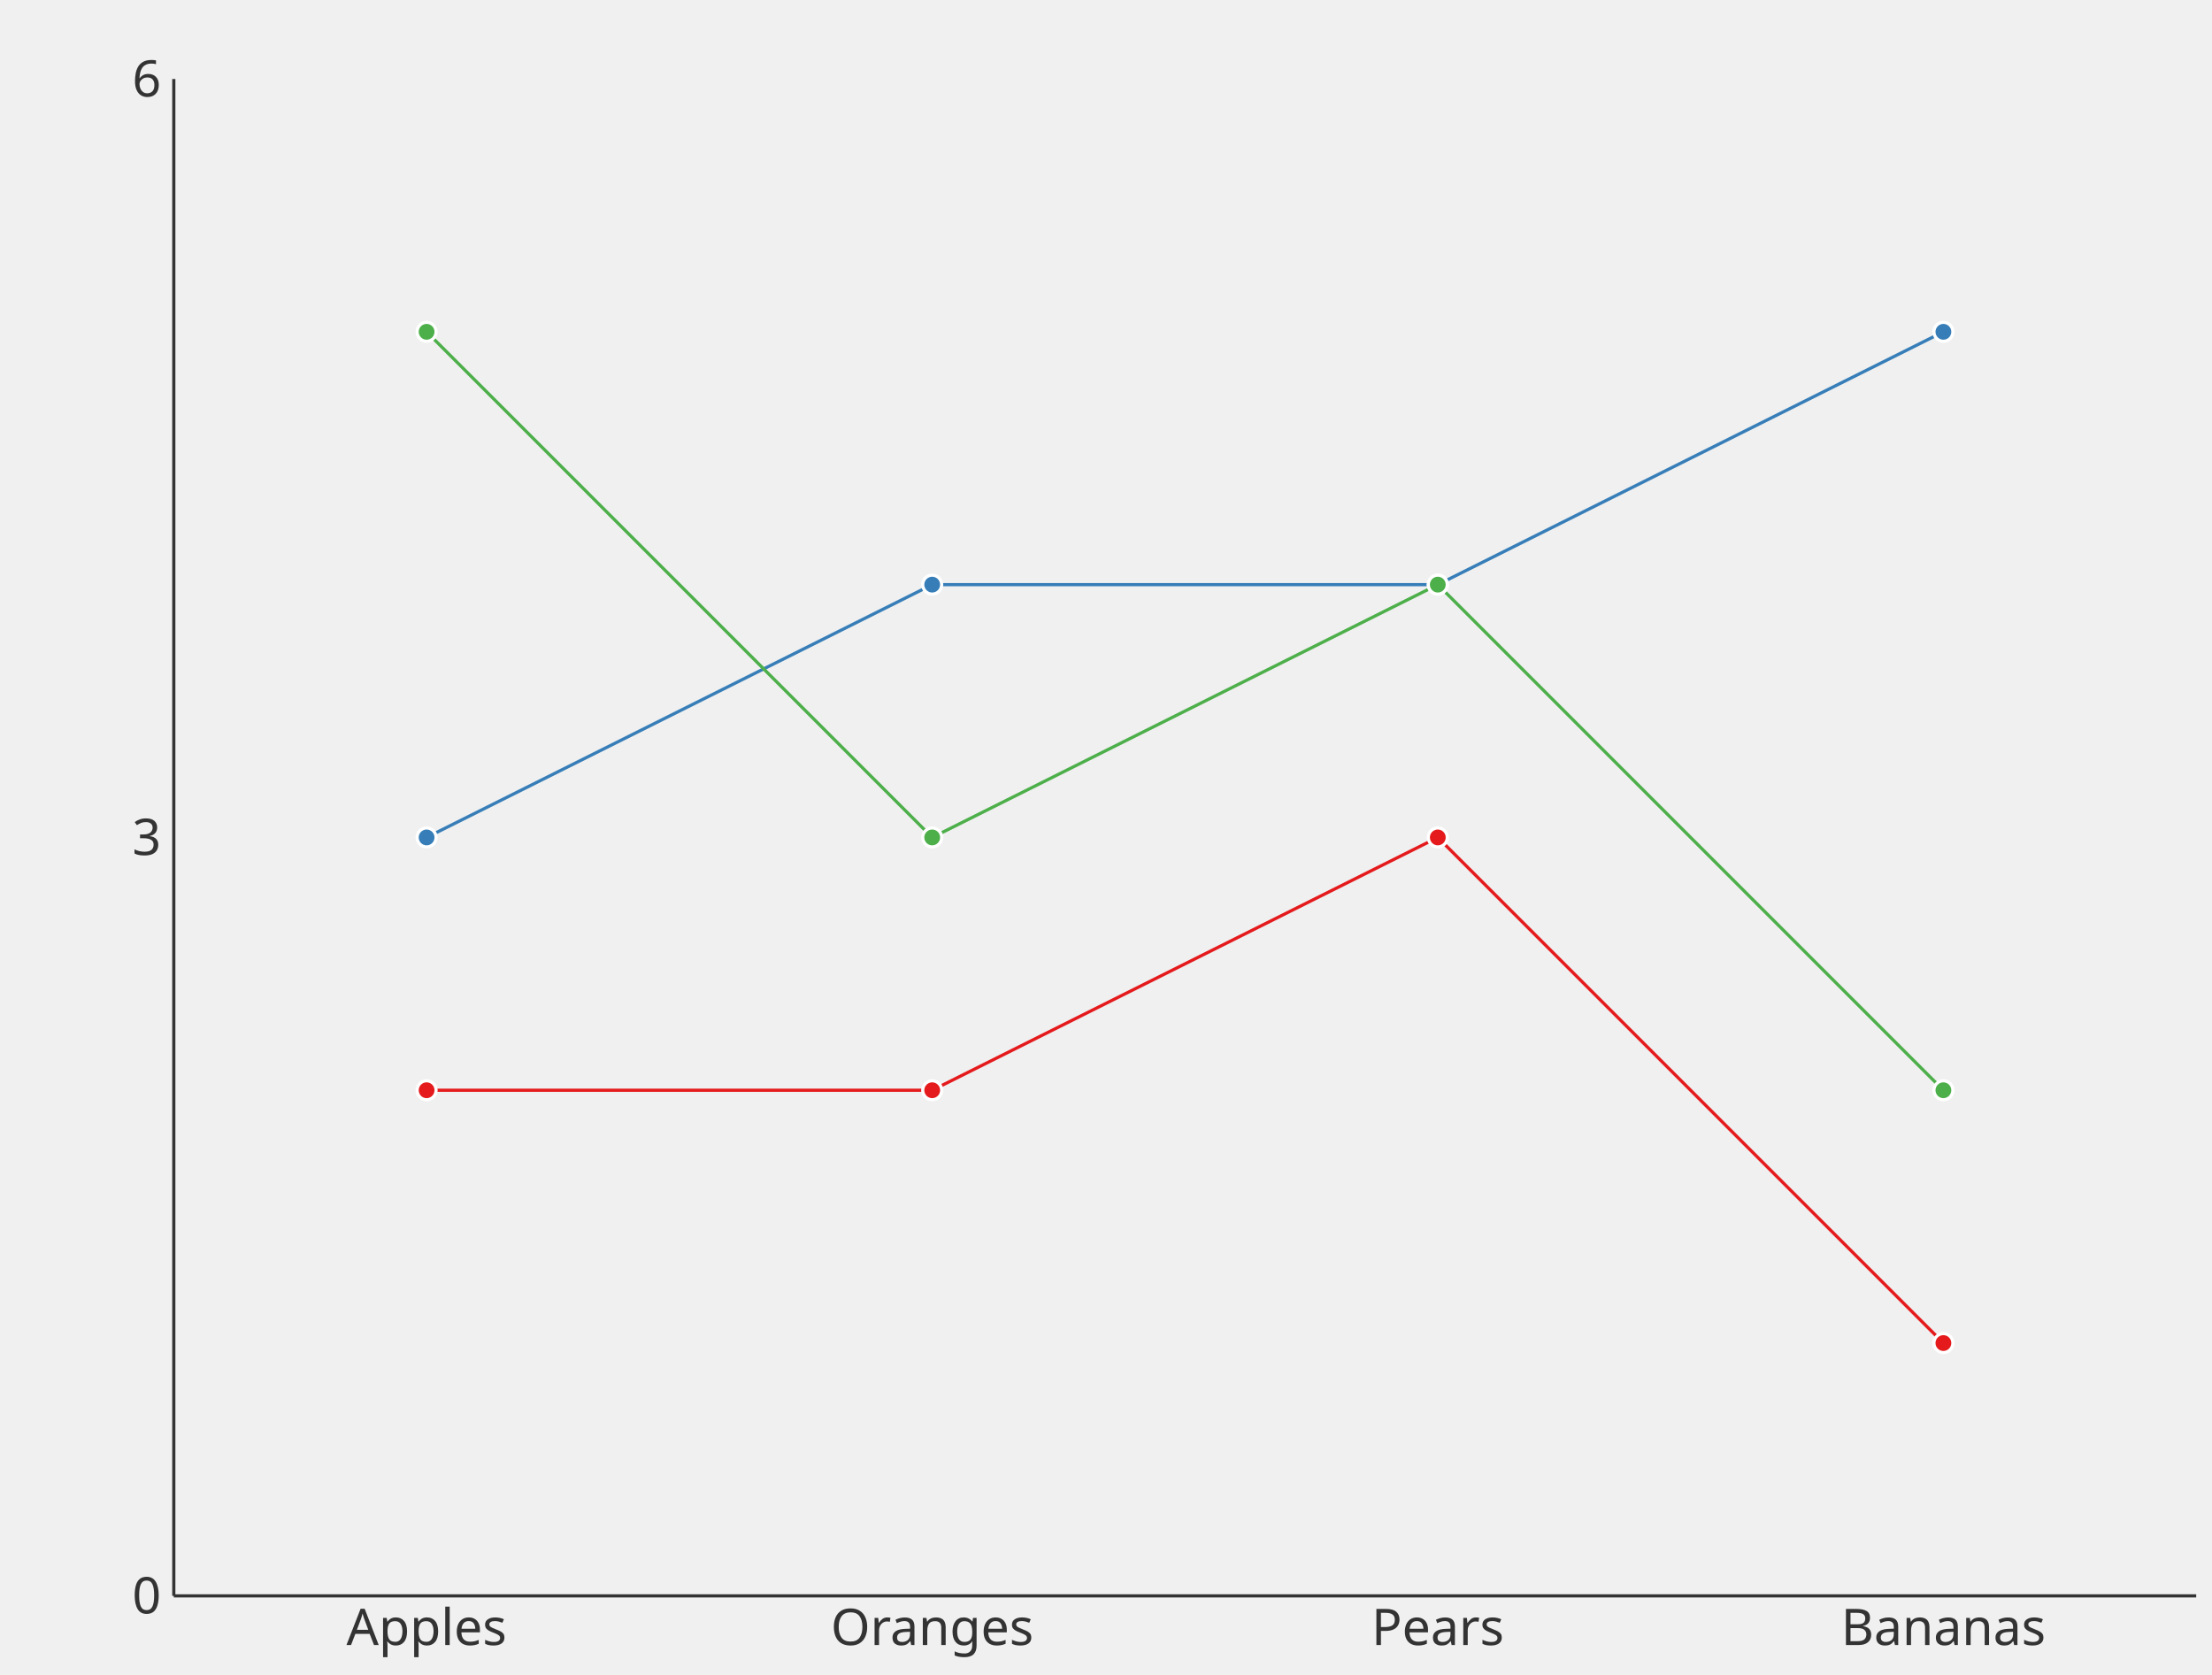
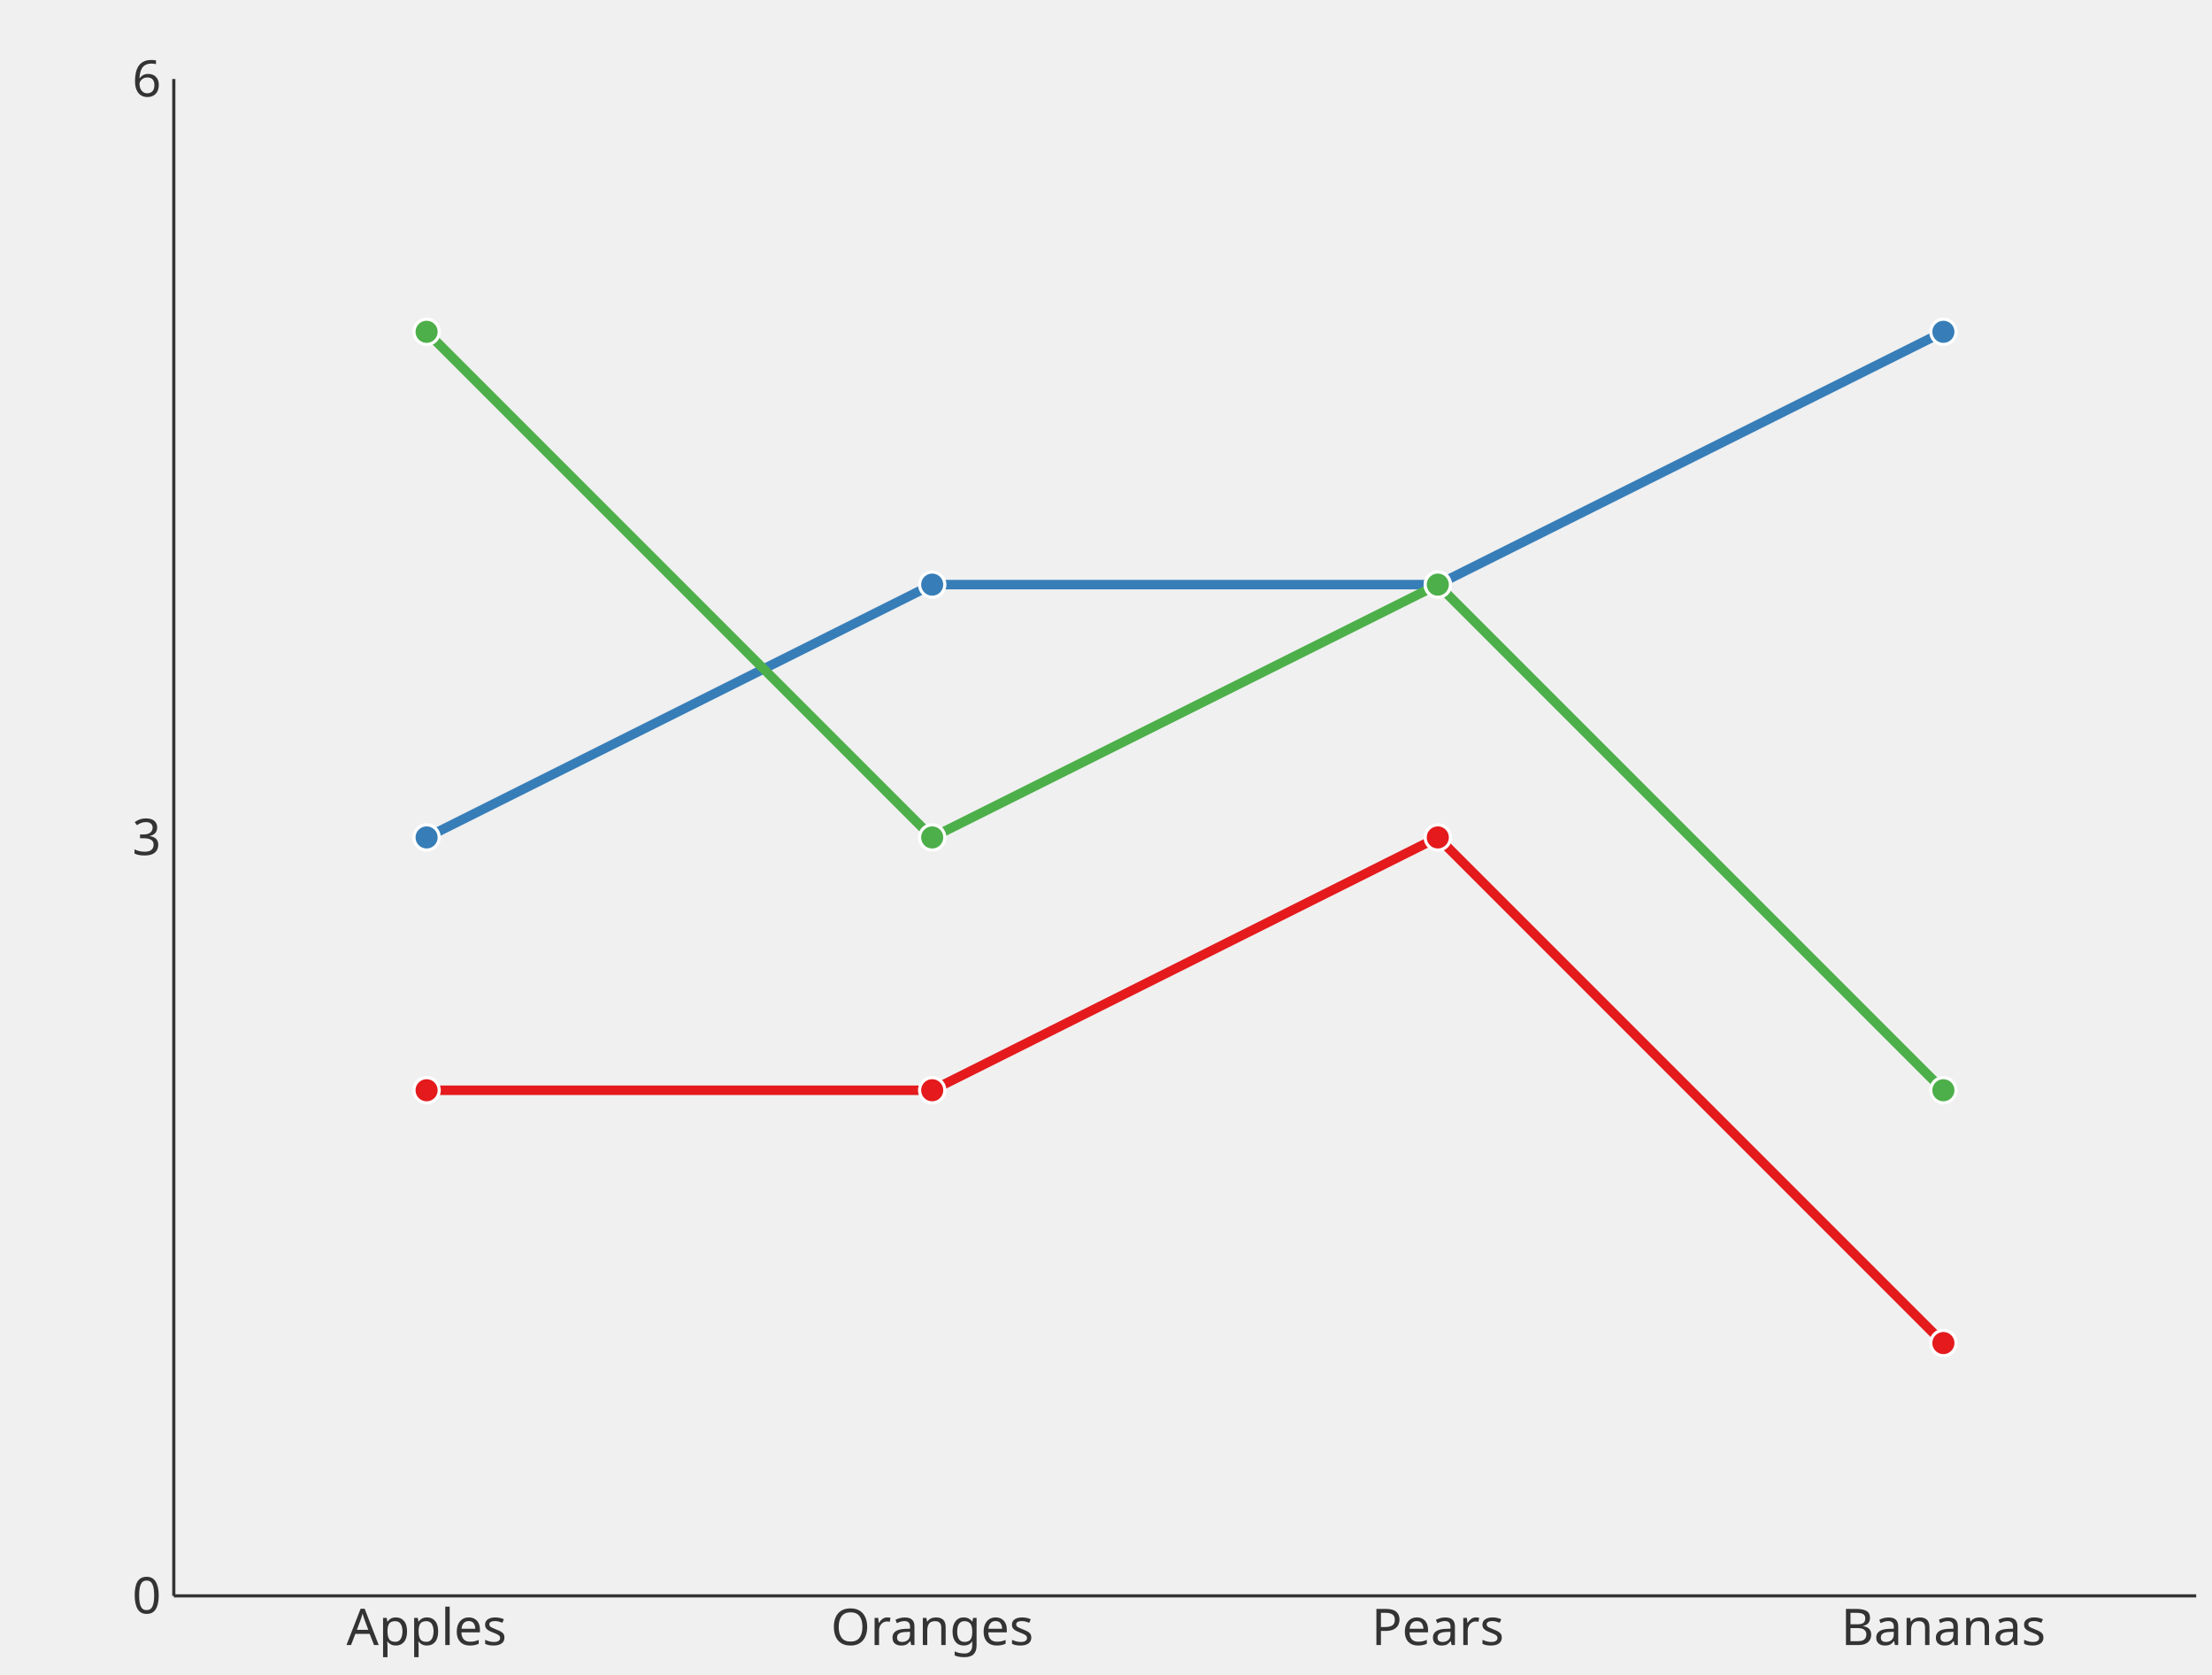
<svg xmlns="http://www.w3.org/2000/svg" font-family="sans-serif" font-size="16" viewBox="-55 -25 700 530">
  <style>
		@media (prefers-color-scheme: dark) {
			[fill="#333"] {fill: white}
			[stroke="#333"] {stroke: white}
		}
	</style>
  <g role="table">
    <line stroke="#333" x1="0" x2="0" y1="0" y2="480" />
    <line stroke="#333" x1="0" x2="640" y1="480" y2="480" />
    <g aria-hidden="true">
      <text dominant-baseline="middle" fill="#333" text-anchor="end" x="-4" y="480">0</text>
      <text dominant-baseline="middle" fill="#333" text-anchor="end" x="-4" y="240">3</text>
      <text dominant-baseline="middle" fill="#333" text-anchor="end" x="-4" y="0">6</text>
    </g>
    <g role="row">
      <text dominant-baseline="middle" fill="#333" role="columnheader" text-anchor="middle" x="80" y="490">Apples</text>
      <text dominant-baseline="middle" fill="#333" role="columnheader" text-anchor="middle" x="240" y="490">Oranges</text>
      <text dominant-baseline="middle" fill="#333" role="columnheader" text-anchor="middle" x="400" y="490">Pears</text>
      <text dominant-baseline="middle" fill="#333" role="columnheader" text-anchor="middle" x="560" y="490">Bananas</text>
    </g>
-     <polyline fill="none" points="80,240 240,160 400,160 560,80" stroke="#377eb8" />
-     <polyline fill="none" points="80,320 240,320 400,240 560,400" stroke="#e41a1c" />
-     <polyline fill="none" points="80,80 240,240 400,160 560,320" stroke="#4daf4a" />
+     <polyline fill="none" points="80,240 240,160 400,160 560,80" stroke="#377eb8" stroke-width="3" />
+     <polyline fill="none" points="80,320 240,320 400,240 560,400" stroke="#e41a1c" stroke-width="3" />
+     <polyline fill="none" points="80,80 240,240 400,160 560,320" stroke="#4daf4a" stroke-width="3" />
    <g fill="#377eb8" role="row" stroke="white">
-       <circle cx="80" cy="240" r="3" role="cell">
+       <circle cx="80" cy="240" r="4" role="cell">
				</circle>
-       <circle cx="240" cy="160" r="3" role="cell">
+       <circle cx="240" cy="160" r="4" role="cell">
				</circle>
-       <circle cx="400" cy="160" r="3" role="cell">
+       <circle cx="400" cy="160" r="4" role="cell">
				</circle>
-       <circle cx="560" cy="80" r="3" role="cell">
+       <circle cx="560" cy="80" r="4" role="cell">
				</circle>
    </g>
    <g fill="#e41a1c" role="row" stroke="white">
-       <circle cx="80" cy="320" r="3" role="cell">
+       <circle cx="80" cy="320" r="4" role="cell">
				</circle>
-       <circle cx="240" cy="320" r="3" role="cell">
+       <circle cx="240" cy="320" r="4" role="cell">
				</circle>
-       <circle cx="400" cy="240" r="3" role="cell">
+       <circle cx="400" cy="240" r="4" role="cell">
				</circle>
-       <circle cx="560" cy="400" r="3" role="cell">
+       <circle cx="560" cy="400" r="4" role="cell">
				</circle>
    </g>
    <g fill="#4daf4a" role="row" stroke="white">
-       <circle cx="80" cy="80" r="3" role="cell">
+       <circle cx="80" cy="80" r="4" role="cell">
				</circle>
-       <circle cx="240" cy="240" r="3" role="cell">
+       <circle cx="240" cy="240" r="4" role="cell">
				</circle>
-       <circle cx="400" cy="160" r="3" role="cell">
+       <circle cx="400" cy="160" r="4" role="cell">
				</circle>
-       <circle cx="560" cy="320" r="3" role="cell">
+       <circle cx="560" cy="320" r="4" role="cell">
				</circle>
    </g>
  </g>
</svg>
